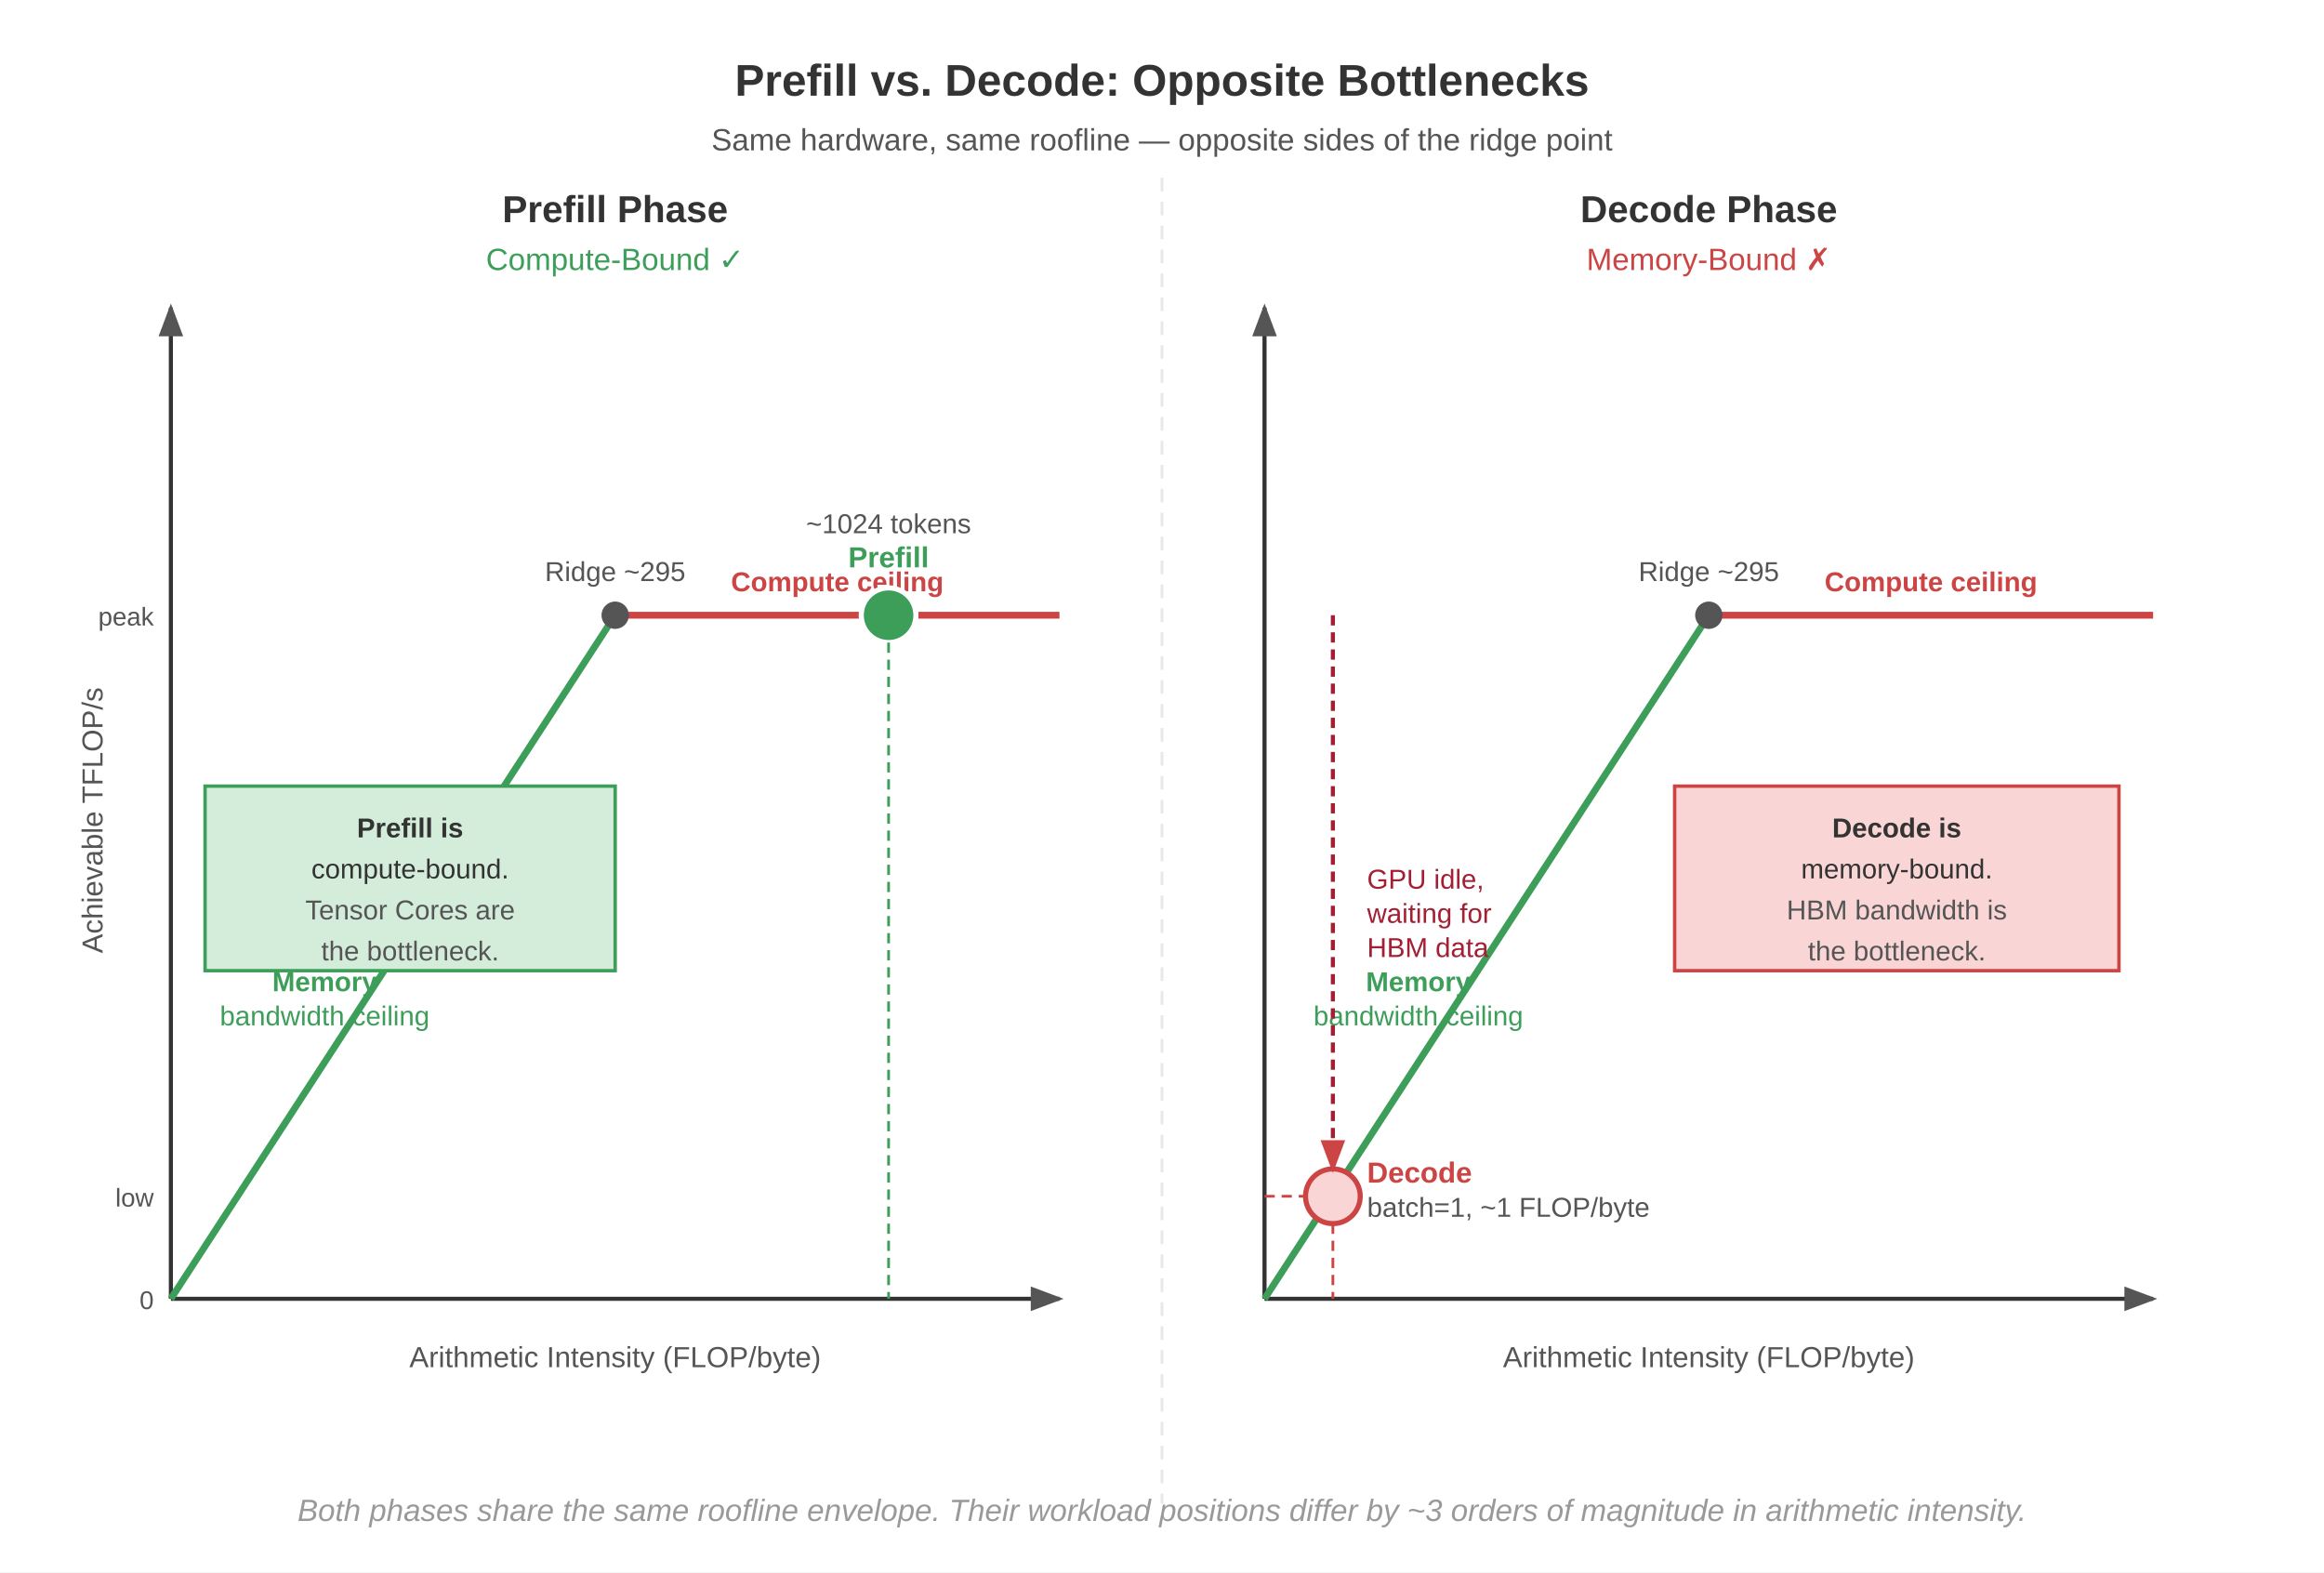
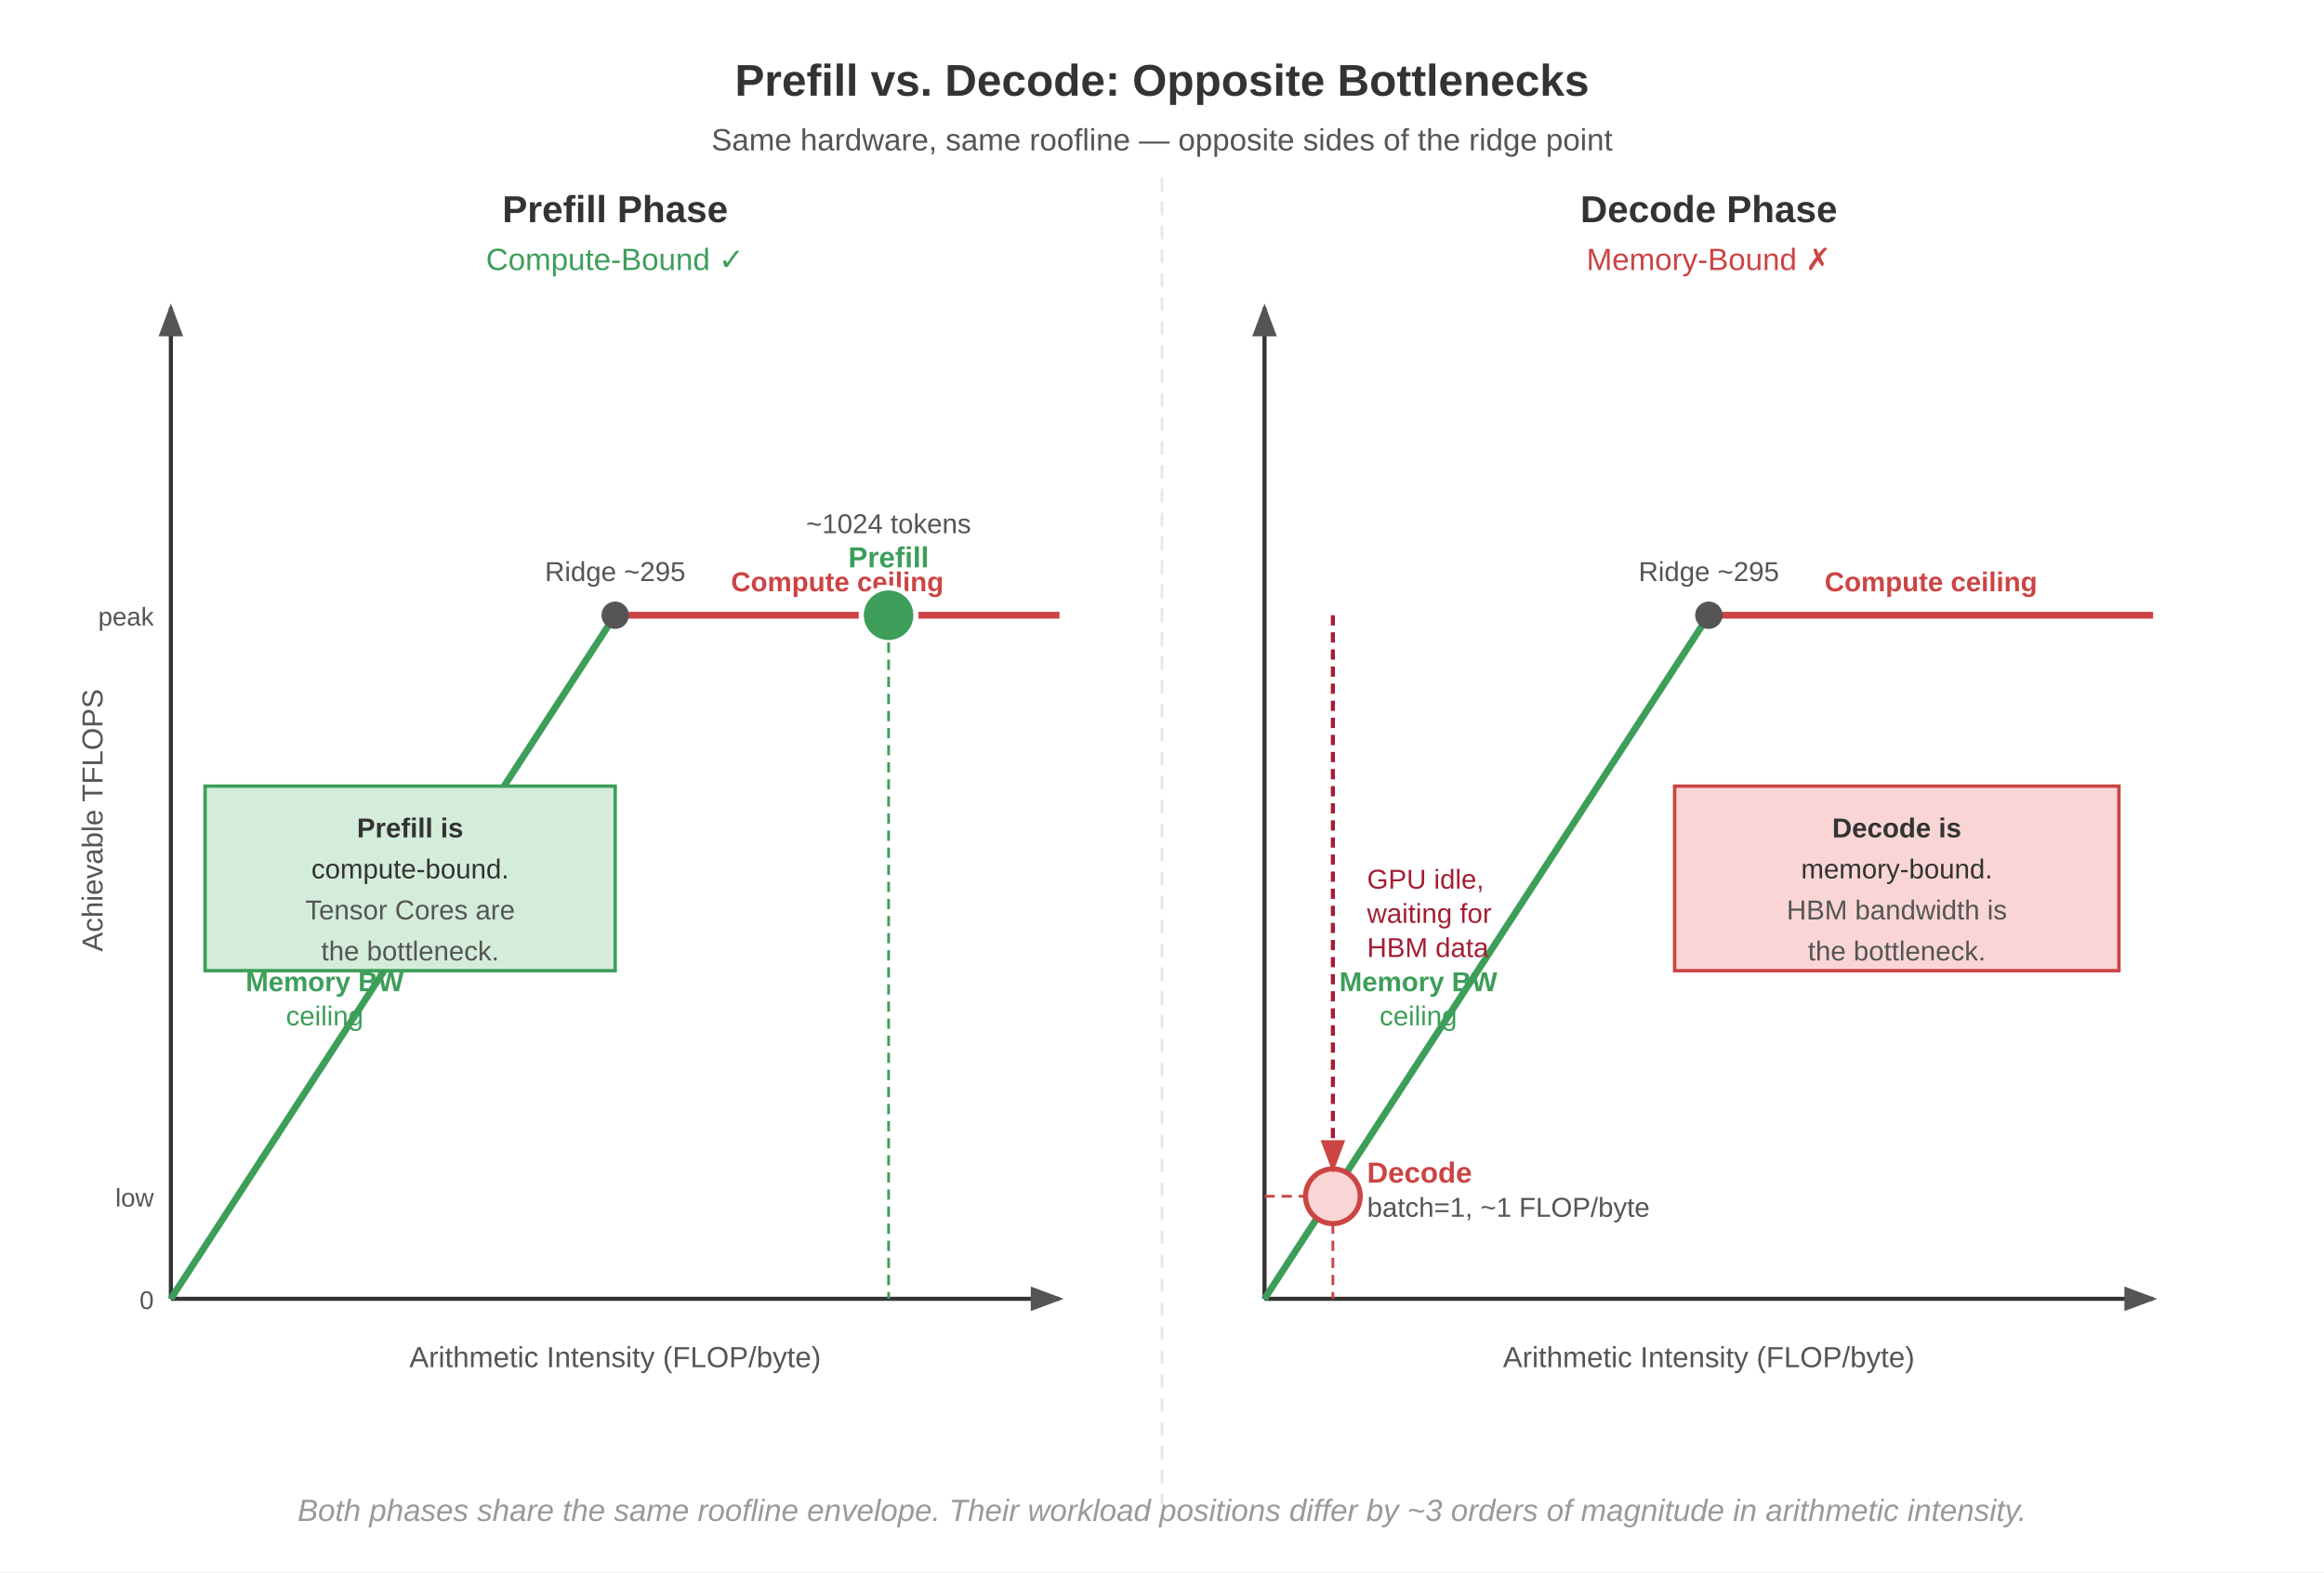
<svg xmlns="http://www.w3.org/2000/svg" font-family="Arial, Helvetica, sans-serif" viewBox="0 0 680 460">
  <rect width="680" height="460" fill="#fff" />
  <defs>
    <marker id="arr" markerWidth="8" markerHeight="6" refX="7" refY="3" orient="auto">
      <path d="M0,0 L8,3 L0,6 Z" fill="#555" />
    </marker>
    <marker id="arr-blue" markerWidth="8" markerHeight="6" refX="7" refY="3" orient="auto">
      <path d="M0,0 L8,3 L0,6 Z" fill="#4a90c4" />
    </marker>
    <marker id="arr-red" markerWidth="8" markerHeight="6" refX="7" refY="3" orient="auto">
      <path d="M0,0 L8,3 L0,6 Z" fill="#c44" />
    </marker>
  </defs>
  <text x="340" y="28" text-anchor="middle" font-size="13" font-weight="700" fill="#333">Prefill vs. Decode: Opposite Bottlenecks</text>
  <text x="340" y="44" text-anchor="middle" font-size="9" fill="#555">Same hardware, same roofline — opposite sides of the ridge point</text>
  <line x1="340" y1="52" x2="340" y2="440" stroke="#e8e8e8" stroke-dasharray="4,3" stroke-width="0.8" />
  <text x="180" y="65" text-anchor="middle" font-size="11" font-weight="700" fill="#333">Prefill Phase</text>
  <text x="180" y="79" text-anchor="middle" font-size="9" fill="#3d9e5a">Compute-Bound ✓</text>
  <line x1="50" y1="380" x2="50" y2="90" stroke="#333" stroke-width="1.2" marker-end="url(#arr)" />
  <line x1="50" y1="380" x2="310" y2="380" stroke="#333" stroke-width="1.2" marker-end="url(#arr)" />
  <text x="180" y="400" text-anchor="middle" font-size="8.5" fill="#555">Arithmetic Intensity (FLOP/byte)</text>
-   <text x="30" y="240" text-anchor="middle" font-size="8.5" fill="#555" transform="rotate(-90 30 240)">Achievable TFLOP/s</text>
+   <text x="30" y="240" text-anchor="middle" font-size="8.5" fill="#555" transform="rotate(-90 30 240)">Achievable TFLOPS</text>
  <text x="45" y="383" text-anchor="end" font-size="7.5" fill="#555">0</text>
  <text x="45" y="353" text-anchor="end" font-size="7.5" fill="#555">low</text>
  <text x="45" y="183" text-anchor="end" font-size="7.5" fill="#555">peak</text>
  <line x1="50" y1="380" x2="180" y2="180" stroke="#3d9e5a" stroke-width="2.0" />
  <line x1="180" y1="180" x2="310" y2="180" stroke="#c44" stroke-width="2.0" />
  <circle cx="180" cy="180" r="4" fill="#555" />
  <text x="180" y="170" text-anchor="middle" font-size="8" fill="#555">Ridge ~295</text>
-   <text x="95" y="290" text-anchor="middle" font-size="8" fill="#3d9e5a" font-weight="700">Memory</text>
-   <text x="95" y="300" text-anchor="middle" font-size="8" fill="#3d9e5a">bandwidth ceiling</text>
+   <text x="95" y="290" text-anchor="middle" font-size="8" fill="#3d9e5a" font-weight="700">Memory BW</text>
+   <text x="95" y="300" text-anchor="middle" font-size="8" fill="#3d9e5a">ceiling</text>
  <text x="245" y="173" text-anchor="middle" font-size="8" fill="#c44" font-weight="700">Compute ceiling</text>
  <circle cx="260" cy="180" r="8" fill="#3d9e5a" stroke="#fff" stroke-width="1.5" />
  <text x="260" y="166" text-anchor="middle" font-size="8.5" font-weight="700" fill="#3d9e5a">Prefill</text>
  <text x="260" y="156" text-anchor="middle" font-size="8" fill="#555">~1024 tokens</text>
  <line x1="260" y1="188" x2="260" y2="380" stroke="#3d9e5a" stroke-width="0.8" stroke-dasharray="3,2" />
  <rect x="60" y="230" width="120" height="54" fill="#d4edda" stroke="#3d9e5a" stroke-width="1.0" />
  <text x="120" y="245" text-anchor="middle" font-size="8" font-weight="700" fill="#333">Prefill is</text>
  <text x="120" y="257" text-anchor="middle" font-size="8" fill="#333">compute-bound.</text>
  <text x="120" y="269" text-anchor="middle" font-size="8" fill="#555">Tensor Cores are</text>
  <text x="120" y="281" text-anchor="middle" font-size="8" fill="#555">the bottleneck.</text>
  <text x="500" y="65" text-anchor="middle" font-size="11" font-weight="700" fill="#333">Decode Phase</text>
  <text x="500" y="79" text-anchor="middle" font-size="9" fill="#c44">Memory-Bound ✗</text>
  <line x1="370" y1="380" x2="370" y2="90" stroke="#333" stroke-width="1.2" marker-end="url(#arr)" />
  <line x1="370" y1="380" x2="630" y2="380" stroke="#333" stroke-width="1.2" marker-end="url(#arr)" />
  <text x="500" y="400" text-anchor="middle" font-size="8.5" fill="#555">Arithmetic Intensity (FLOP/byte)</text>
  <line x1="370" y1="380" x2="500" y2="180" stroke="#3d9e5a" stroke-width="2.0" />
  <line x1="500" y1="180" x2="630" y2="180" stroke="#c44" stroke-width="2.0" />
  <circle cx="500" cy="180" r="4" fill="#555" />
  <text x="500" y="170" text-anchor="middle" font-size="8" fill="#555">Ridge ~295</text>
-   <text x="415" y="290" text-anchor="middle" font-size="8" fill="#3d9e5a" font-weight="700">Memory</text>
-   <text x="415" y="300" text-anchor="middle" font-size="8" fill="#3d9e5a">bandwidth ceiling</text>
+   <text x="415" y="290" text-anchor="middle" font-size="8" fill="#3d9e5a" font-weight="700">Memory BW</text>
+   <text x="415" y="300" text-anchor="middle" font-size="8" fill="#3d9e5a">ceiling</text>
  <text x="565" y="173" text-anchor="middle" font-size="8" fill="#c44" font-weight="700">Compute ceiling</text>
  <circle cx="390" cy="350" r="8" fill="#f9d6d5" stroke="#c44" stroke-width="1.5" />
  <text x="400" y="346" text-anchor="start" font-size="8.5" font-weight="700" fill="#c44">Decode</text>
  <text x="400" y="356" text-anchor="start" font-size="8" fill="#555">batch=1, ~1 FLOP/byte</text>
  <line x1="390" y1="358" x2="390" y2="380" stroke="#c44" stroke-width="0.8" stroke-dasharray="3,2" />
  <line x1="370" y1="350" x2="382" y2="350" stroke="#c44" stroke-width="0.8" stroke-dasharray="3,2" />
  <line x1="390" y1="180" x2="390" y2="342" stroke="#a31f34" stroke-width="1.2" stroke-dasharray="3,2" marker-end="url(#arr-red)" />
  <text x="400" y="260" font-size="8" fill="#a31f34">GPU idle,</text>
  <text x="400" y="270" font-size="8" fill="#a31f34">waiting for</text>
  <text x="400" y="280" font-size="8" fill="#a31f34">HBM data</text>
  <rect x="490" y="230" width="130" height="54" fill="#f9d6d5" stroke="#c44" stroke-width="1.0" />
  <text x="555" y="245" text-anchor="middle" font-size="8" font-weight="700" fill="#333">Decode is</text>
  <text x="555" y="257" text-anchor="middle" font-size="8" fill="#333">memory-bound.</text>
  <text x="555" y="269" text-anchor="middle" font-size="8" fill="#555">HBM bandwidth is</text>
  <text x="555" y="281" text-anchor="middle" font-size="8" fill="#555">the bottleneck.</text>
  <text x="340" y="445" text-anchor="middle" font-size="9" fill="#999" font-style="italic">Both phases share the same roofline envelope. Their workload positions differ by ~3 orders of magnitude in arithmetic intensity.</text>
</svg>
